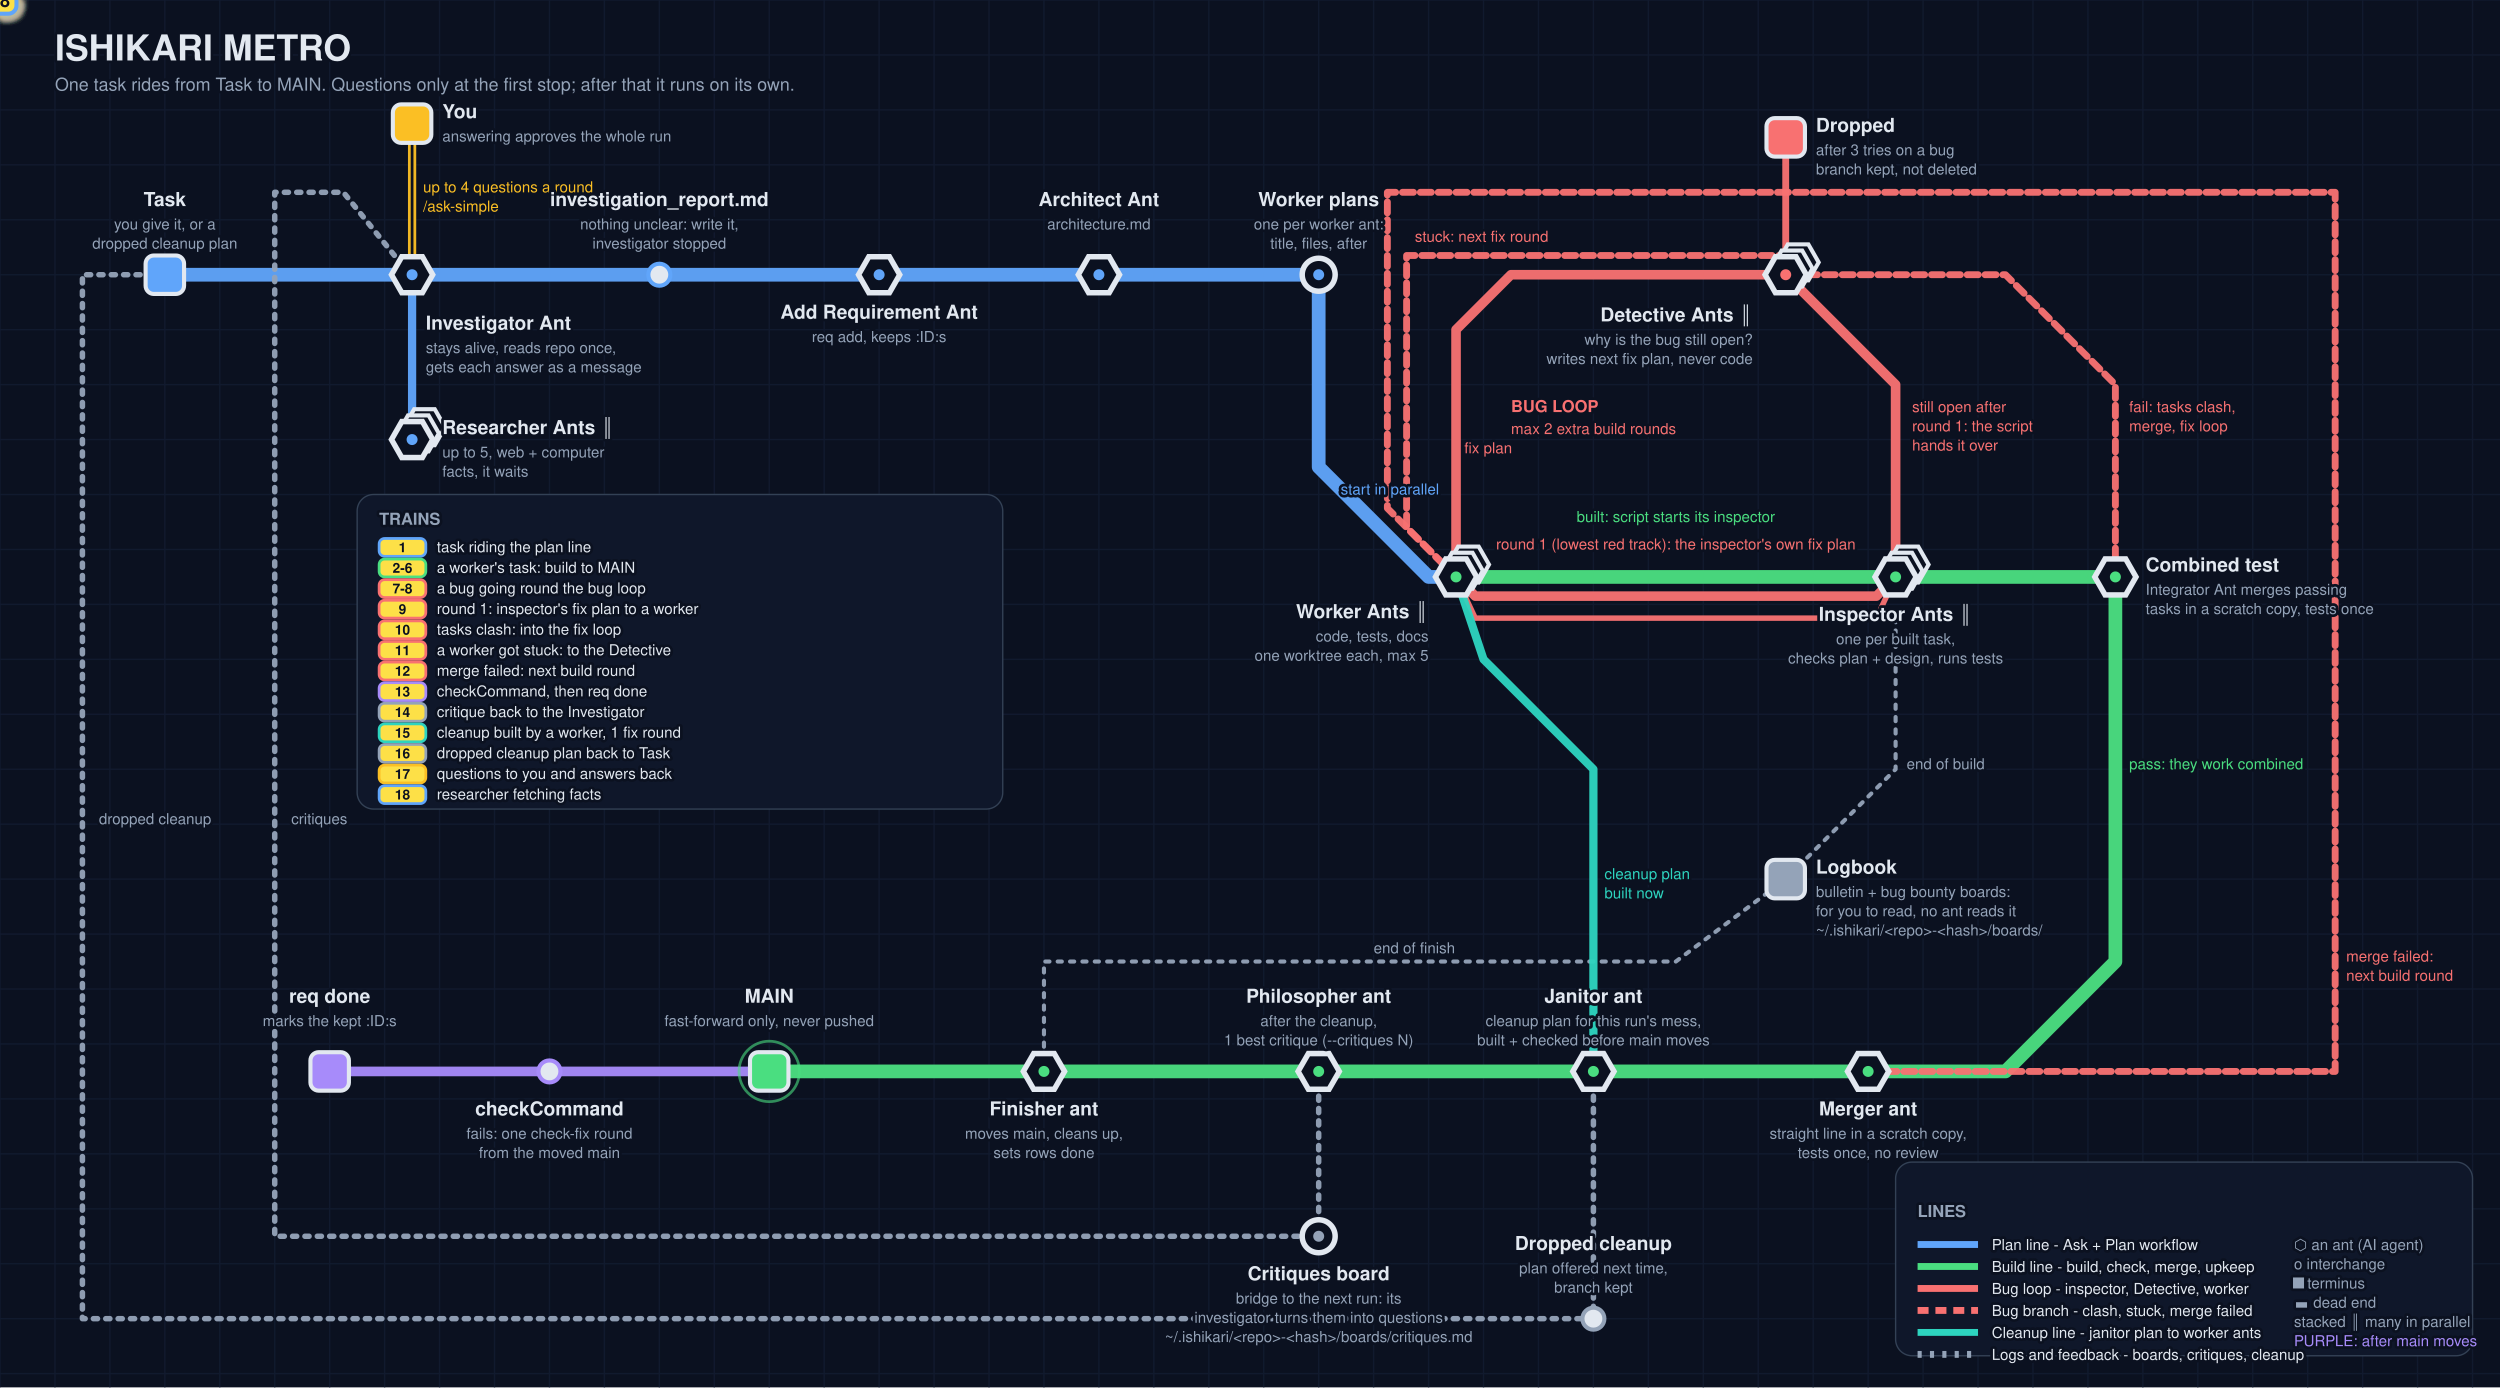
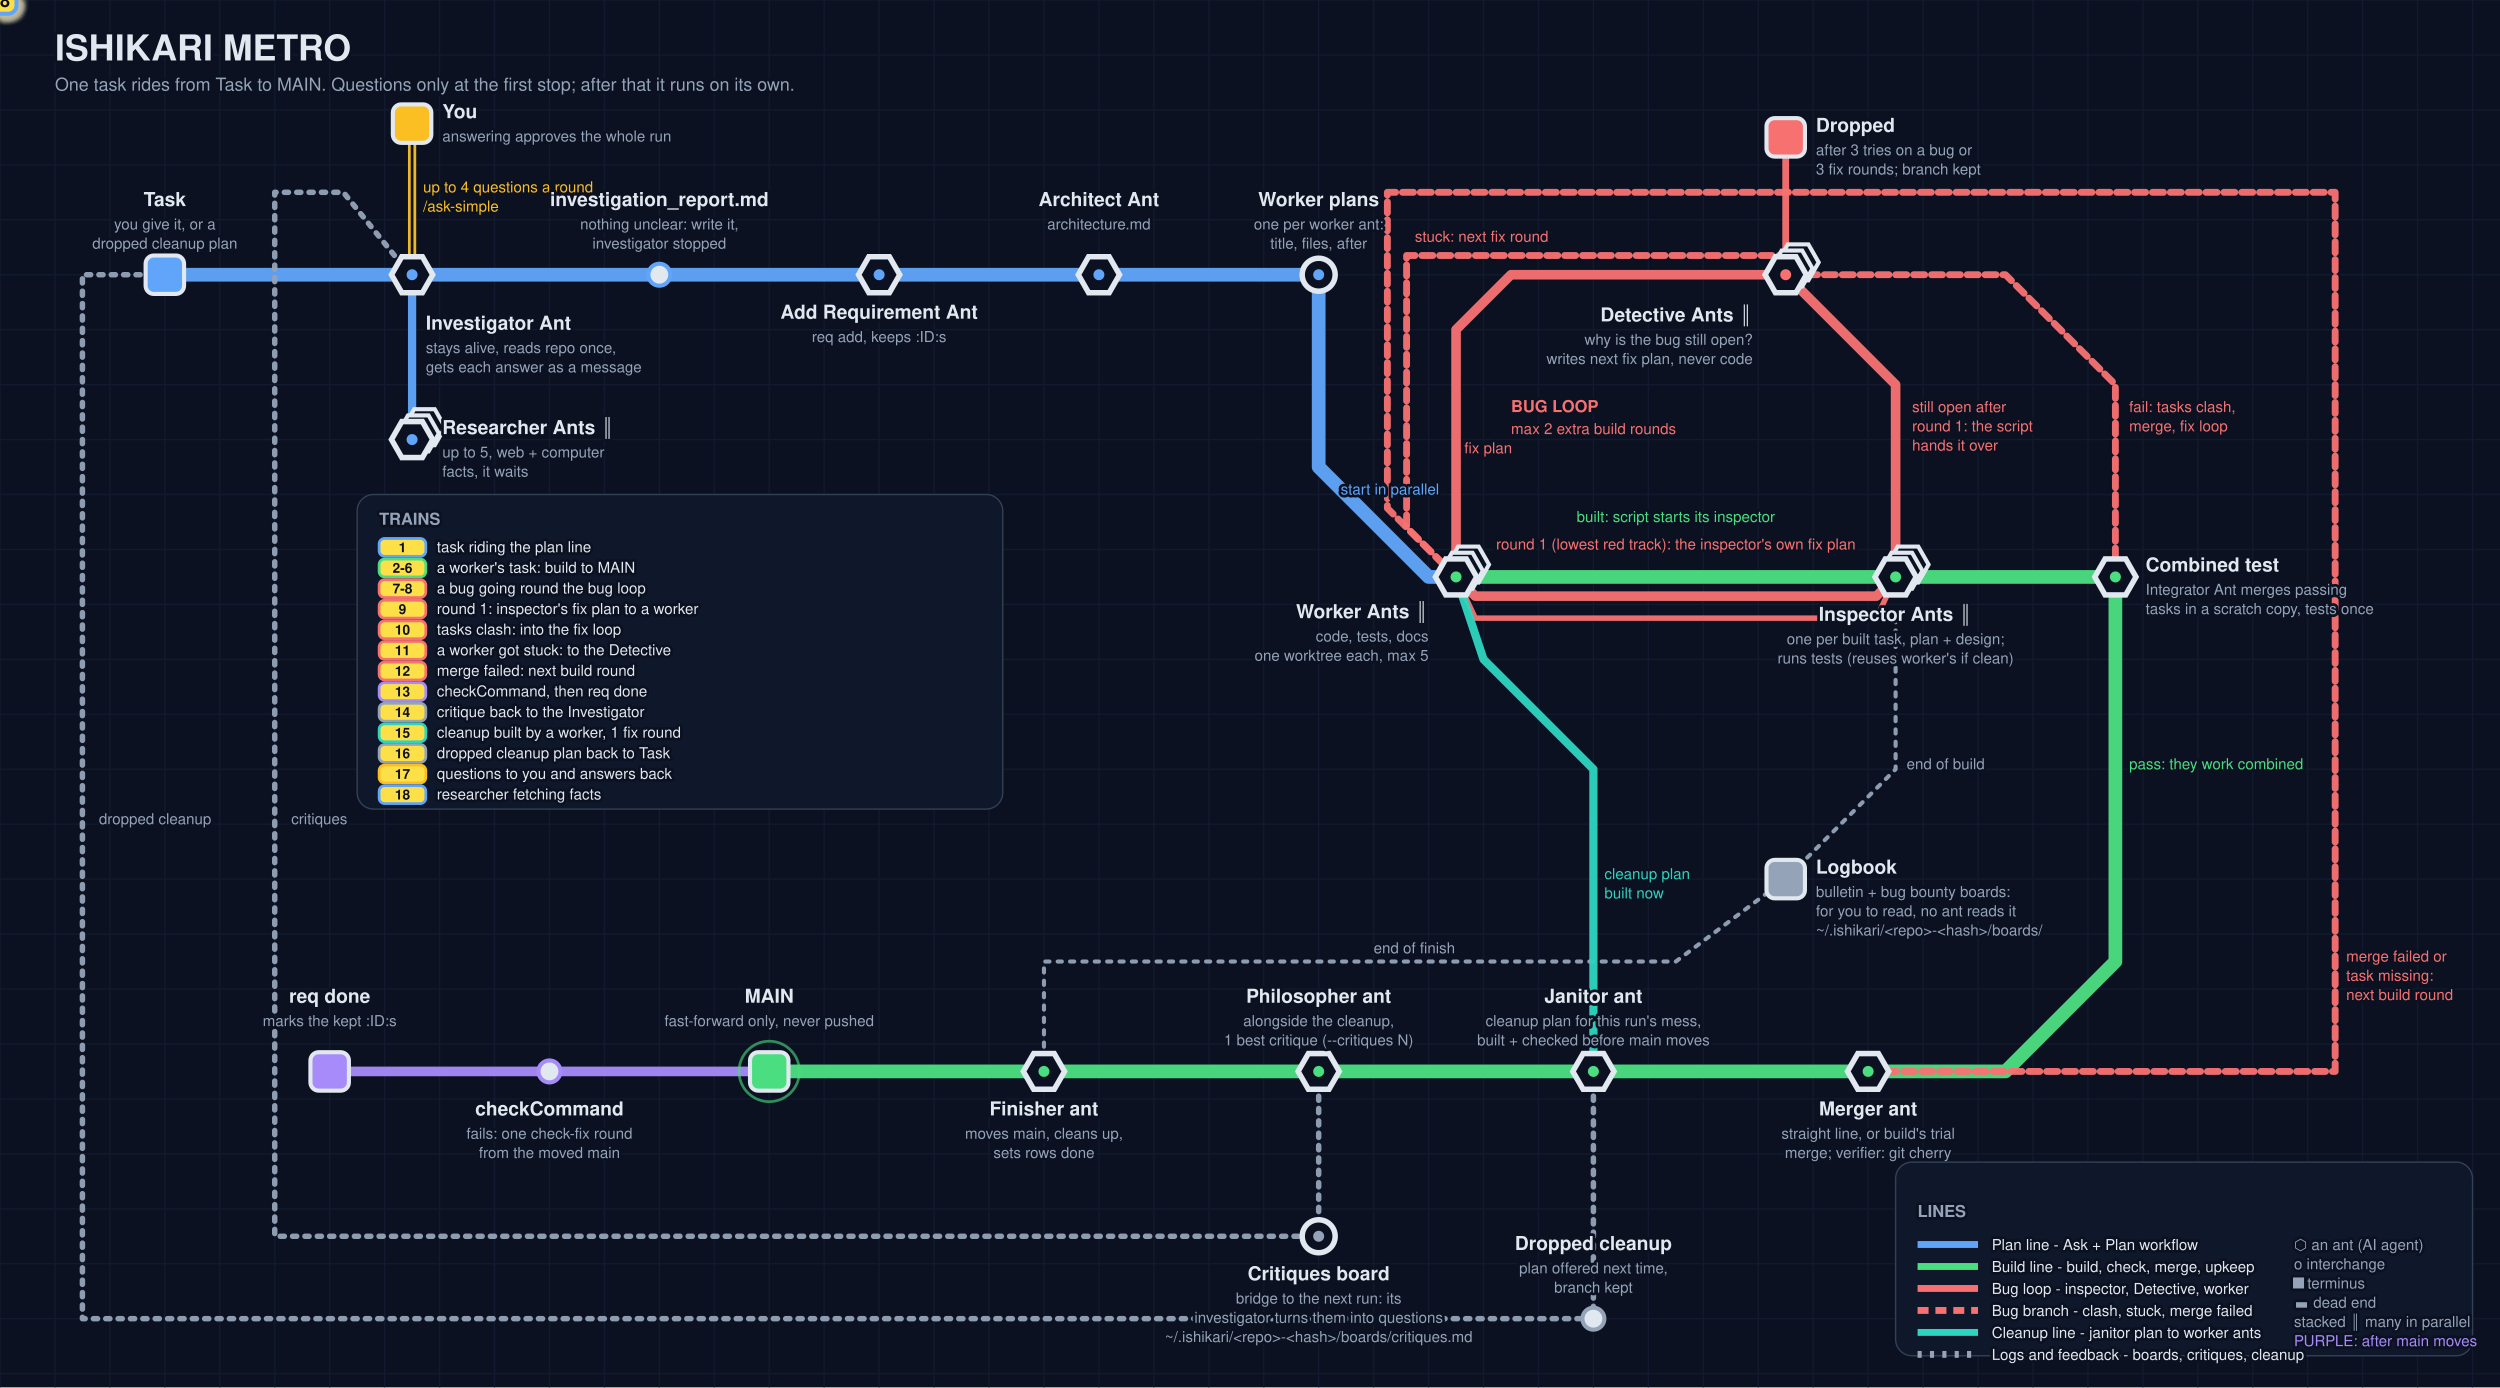
<svg xmlns="http://www.w3.org/2000/svg" viewBox="0 0 1820 1010" width="1820" height="1010" font-family="ui-sans-serif,-apple-system,Helvetica,Arial,sans-serif">
  <defs>
    <filter id="g" x="-100%" y="-100%" width="300%" height="300%">
      <feGaussianBlur stdDeviation="3" result="b" />
      <feMerge>
        <feMergeNode in="b" />
        <feMergeNode in="SourceGraphic" />
      </feMerge>
    </filter>
  </defs>
  <style>.h{paint-order:stroke;stroke:#0B1120;stroke-width:4px;stroke-linejoin:round}.flow{animation:f 1s linear infinite}@keyframes f{to{stroke-dashoffset:-18}}.pulse{animation:p 2s ease-in-out infinite}@keyframes p{50%{r:13px}}</style>
  <rect width="1820" height="1010" fill="#0B1120" />
  <line x1="0" y1="0" x2="0" y2="1010" stroke="#111A2E" stroke-width="1" />
  <line x1="40" y1="0" x2="40" y2="1010" stroke="#111A2E" stroke-width="1" />
  <line x1="80" y1="0" x2="80" y2="1010" stroke="#111A2E" stroke-width="1" />
  <line x1="120" y1="0" x2="120" y2="1010" stroke="#111A2E" stroke-width="1" />
  <line x1="160" y1="0" x2="160" y2="1010" stroke="#111A2E" stroke-width="1" />
  <line x1="200" y1="0" x2="200" y2="1010" stroke="#111A2E" stroke-width="1" />
  <line x1="240" y1="0" x2="240" y2="1010" stroke="#111A2E" stroke-width="1" />
  <line x1="280" y1="0" x2="280" y2="1010" stroke="#111A2E" stroke-width="1" />
  <line x1="320" y1="0" x2="320" y2="1010" stroke="#111A2E" stroke-width="1" />
  <line x1="360" y1="0" x2="360" y2="1010" stroke="#111A2E" stroke-width="1" />
  <line x1="400" y1="0" x2="400" y2="1010" stroke="#111A2E" stroke-width="1" />
  <line x1="440" y1="0" x2="440" y2="1010" stroke="#111A2E" stroke-width="1" />
  <line x1="480" y1="0" x2="480" y2="1010" stroke="#111A2E" stroke-width="1" />
  <line x1="520" y1="0" x2="520" y2="1010" stroke="#111A2E" stroke-width="1" />
  <line x1="560" y1="0" x2="560" y2="1010" stroke="#111A2E" stroke-width="1" />
  <line x1="600" y1="0" x2="600" y2="1010" stroke="#111A2E" stroke-width="1" />
  <line x1="640" y1="0" x2="640" y2="1010" stroke="#111A2E" stroke-width="1" />
  <line x1="680" y1="0" x2="680" y2="1010" stroke="#111A2E" stroke-width="1" />
  <line x1="720" y1="0" x2="720" y2="1010" stroke="#111A2E" stroke-width="1" />
  <line x1="760" y1="0" x2="760" y2="1010" stroke="#111A2E" stroke-width="1" />
  <line x1="800" y1="0" x2="800" y2="1010" stroke="#111A2E" stroke-width="1" />
  <line x1="840" y1="0" x2="840" y2="1010" stroke="#111A2E" stroke-width="1" />
  <line x1="880" y1="0" x2="880" y2="1010" stroke="#111A2E" stroke-width="1" />
  <line x1="920" y1="0" x2="920" y2="1010" stroke="#111A2E" stroke-width="1" />
  <line x1="960" y1="0" x2="960" y2="1010" stroke="#111A2E" stroke-width="1" />
  <line x1="1000" y1="0" x2="1000" y2="1010" stroke="#111A2E" stroke-width="1" />
  <line x1="1040" y1="0" x2="1040" y2="1010" stroke="#111A2E" stroke-width="1" />
  <line x1="1080" y1="0" x2="1080" y2="1010" stroke="#111A2E" stroke-width="1" />
  <line x1="1120" y1="0" x2="1120" y2="1010" stroke="#111A2E" stroke-width="1" />
  <line x1="1160" y1="0" x2="1160" y2="1010" stroke="#111A2E" stroke-width="1" />
  <line x1="1200" y1="0" x2="1200" y2="1010" stroke="#111A2E" stroke-width="1" />
  <line x1="1240" y1="0" x2="1240" y2="1010" stroke="#111A2E" stroke-width="1" />
  <line x1="1280" y1="0" x2="1280" y2="1010" stroke="#111A2E" stroke-width="1" />
  <line x1="1320" y1="0" x2="1320" y2="1010" stroke="#111A2E" stroke-width="1" />
  <line x1="1360" y1="0" x2="1360" y2="1010" stroke="#111A2E" stroke-width="1" />
  <line x1="1400" y1="0" x2="1400" y2="1010" stroke="#111A2E" stroke-width="1" />
  <line x1="1440" y1="0" x2="1440" y2="1010" stroke="#111A2E" stroke-width="1" />
  <line x1="1480" y1="0" x2="1480" y2="1010" stroke="#111A2E" stroke-width="1" />
  <line x1="1520" y1="0" x2="1520" y2="1010" stroke="#111A2E" stroke-width="1" />
  <line x1="1560" y1="0" x2="1560" y2="1010" stroke="#111A2E" stroke-width="1" />
  <line x1="1600" y1="0" x2="1600" y2="1010" stroke="#111A2E" stroke-width="1" />
  <line x1="1640" y1="0" x2="1640" y2="1010" stroke="#111A2E" stroke-width="1" />
  <line x1="1680" y1="0" x2="1680" y2="1010" stroke="#111A2E" stroke-width="1" />
  <line x1="1720" y1="0" x2="1720" y2="1010" stroke="#111A2E" stroke-width="1" />
  <line x1="1760" y1="0" x2="1760" y2="1010" stroke="#111A2E" stroke-width="1" />
  <line x1="1800" y1="0" x2="1800" y2="1010" stroke="#111A2E" stroke-width="1" />
  <line x1="0" y1="0" x2="1820" y2="0" stroke="#111A2E" stroke-width="1" />
  <line x1="0" y1="40" x2="1820" y2="40" stroke="#111A2E" stroke-width="1" />
  <line x1="0" y1="80" x2="1820" y2="80" stroke="#111A2E" stroke-width="1" />
  <line x1="0" y1="120" x2="1820" y2="120" stroke="#111A2E" stroke-width="1" />
  <line x1="0" y1="160" x2="1820" y2="160" stroke="#111A2E" stroke-width="1" />
  <line x1="0" y1="200" x2="1820" y2="200" stroke="#111A2E" stroke-width="1" />
  <line x1="0" y1="240" x2="1820" y2="240" stroke="#111A2E" stroke-width="1" />
  <line x1="0" y1="280" x2="1820" y2="280" stroke="#111A2E" stroke-width="1" />
  <line x1="0" y1="320" x2="1820" y2="320" stroke="#111A2E" stroke-width="1" />
  <line x1="0" y1="360" x2="1820" y2="360" stroke="#111A2E" stroke-width="1" />
  <line x1="0" y1="400" x2="1820" y2="400" stroke="#111A2E" stroke-width="1" />
  <line x1="0" y1="440" x2="1820" y2="440" stroke="#111A2E" stroke-width="1" />
  <line x1="0" y1="480" x2="1820" y2="480" stroke="#111A2E" stroke-width="1" />
  <line x1="0" y1="520" x2="1820" y2="520" stroke="#111A2E" stroke-width="1" />
  <line x1="0" y1="560" x2="1820" y2="560" stroke="#111A2E" stroke-width="1" />
  <line x1="0" y1="600" x2="1820" y2="600" stroke="#111A2E" stroke-width="1" />
  <line x1="0" y1="640" x2="1820" y2="640" stroke="#111A2E" stroke-width="1" />
  <line x1="0" y1="680" x2="1820" y2="680" stroke="#111A2E" stroke-width="1" />
  <line x1="0" y1="720" x2="1820" y2="720" stroke="#111A2E" stroke-width="1" />
  <line x1="0" y1="760" x2="1820" y2="760" stroke="#111A2E" stroke-width="1" />
  <line x1="0" y1="800" x2="1820" y2="800" stroke="#111A2E" stroke-width="1" />
  <line x1="0" y1="840" x2="1820" y2="840" stroke="#111A2E" stroke-width="1" />
  <line x1="0" y1="880" x2="1820" y2="880" stroke="#111A2E" stroke-width="1" />
  <line x1="0" y1="920" x2="1820" y2="920" stroke="#111A2E" stroke-width="1" />
  <line x1="0" y1="960" x2="1820" y2="960" stroke="#111A2E" stroke-width="1" />
  <line x1="0" y1="1000" x2="1820" y2="1000" stroke="#111A2E" stroke-width="1" />
  <text class="h" x="40" y="44" fill="#E2E8F0" font-size="26" text-anchor="start" font-weight="800">ISHIKARI METRO</text>
  <text class="h" x="40" y="66" fill="#94A3B8" font-size="13" text-anchor="start" font-weight="400">One task rides from Task to MAIN. Questions only at the first stop; after that it runs on its own.</text>
  <path id="L-plan" d="M120,200 L960,200 L960,340 L1040,420 L1060,420" fill="none" stroke="#60A5FA" stroke-width="10" stroke-linejoin="round" stroke-linecap="round" opacity="0.95" />
  <path id="L-ask" d="M300,90 L300,200" fill="none" stroke="#FBBF24" stroke-width="6" stroke-linejoin="round" stroke-linecap="round" opacity="0.95" />
  <path id="L-res" d="M300,200 L300,320" fill="none" stroke="#60A5FA" stroke-width="6" stroke-linejoin="round" stroke-linecap="round" opacity="0.95" />
  <path id="L-build" d="M1060,420 L1540,420 L1540,700 L1460,780 L560,780" fill="none" stroke="#4ADE80" stroke-width="10" stroke-linejoin="round" stroke-linecap="round" opacity="0.95" />
  <path id="L-ring" d="M1060,420 L1074,434 L1366,434 L1380,420 L1380,280 L1300,200 L1100,200 L1060,240 L1060,420" fill="none" stroke="#F87171" stroke-width="7" stroke-linejoin="round" stroke-linecap="round" opacity="0.95" />
  <path id="L-r1" d="M1380,420 L1366,450 L1074,450 L1060,420" fill="none" stroke="#F87171" stroke-width="4" stroke-linejoin="round" stroke-linecap="round" opacity="0.95" />
  <path id="L-clash" d="M1540,420 L1540,280 L1460,200 L1300,200" fill="none" stroke="#F87171" stroke-width="5" stroke-linejoin="round" stroke-linecap="round" stroke-dasharray="8 5" class="flow" opacity="0.95" />
  <path id="L-stuck" d="M1060,420 L1024,384 L1024,186 L1300,186" fill="none" stroke="#F87171" stroke-width="5" stroke-linejoin="round" stroke-linecap="round" stroke-dasharray="8 5" class="flow" opacity="0.95" />
  <path id="L-mfail" d="M1360,780 L1700,780 L1700,140 L1010,140 L1010,370 L1060,420" fill="none" stroke="#F87171" stroke-width="5" stroke-linejoin="round" stroke-linecap="round" stroke-dasharray="8 5" class="flow" opacity="0.95" />
  <path id="L-logA" d="M1380,450 L1380,560 L1300,640" fill="none" stroke="#94A3B8" stroke-width="3" stroke-linejoin="round" stroke-linecap="round" stroke-dasharray="3 6" class="flow" opacity="0.95" />
  <path id="L-logB" d="M760,780 L760,700 L1220,700 L1300,640" fill="none" stroke="#94A3B8" stroke-width="3" stroke-linejoin="round" stroke-linecap="round" stroke-dasharray="3 6" class="flow" opacity="0.95" />
  <path id="L-drop" d="M1300,200 L1300,100" fill="none" stroke="#F87171" stroke-width="5" stroke-linejoin="round" stroke-linecap="round" opacity="0.95" />
  <path id="L-check" d="M560,780 L240,780" fill="none" stroke="#A78BFA" stroke-width="7" stroke-linejoin="round" stroke-linecap="round" opacity="0.95" />
  <path id="L-crit" d="M960,780 L960,900 L200,900 L200,140 L250,140 L292,192" fill="none" stroke="#94A3B8" stroke-width="4" stroke-linejoin="round" stroke-linecap="round" stroke-dasharray="3 6" class="flow" opacity="0.95" />
  <path id="L-tidy" d="M1160,780 L1160,560 L1080,480 L1060,420" fill="none" stroke="#2DD4BF" stroke-width="6" stroke-linejoin="round" stroke-linecap="round" opacity="0.95" />
  <path id="L-clean" d="M1160,780 L1160,960 L60,960 L60,200 L120,200" fill="none" stroke="#94A3B8" stroke-width="4" stroke-linejoin="round" stroke-linecap="round" stroke-dasharray="3 6" class="flow" opacity="0.95" />
  <path d="M300,96 V194" stroke="#0B1120" stroke-width="2" />
  <path d="M1200,140 H1820" stroke="none" />
  <text class="h" x="1100" y="300" fill="#F87171" font-size="12" text-anchor="start" font-weight="800">BUG LOOP</text>
  <text class="h" x="1100" y="316" fill="#F87171" font-size="11" text-anchor="start" font-weight="400">max 2 extra build rounds</text>
  <text class="h" x="1030" y="176" fill="#F87171" font-size="11" text-anchor="start" font-weight="400">stuck: next fix round</text>
  <text class="h" x="1220" y="400" fill="#F87171" font-size="11" text-anchor="middle" font-weight="400">round 1 (lowest red track): the inspector's own fix plan</text>
  <text class="h" x="1550" y="300" fill="#F87171" font-size="11" text-anchor="start" font-weight="400">fail: tasks clash,</text>
  <text class="h" x="1550" y="314" fill="#F87171" font-size="11" text-anchor="start" font-weight="400">merge, fix loop</text>
  <text class="h" x="1392" y="300" fill="#F87171" font-size="11" text-anchor="start" font-weight="400">still open after</text>
  <text class="h" x="1392" y="314" fill="#F87171" font-size="11" text-anchor="start" font-weight="400">round 1: the script</text>
  <text class="h" x="1392" y="328" fill="#F87171" font-size="11" text-anchor="start" font-weight="400">hands it over</text>
-   <text class="h" x="1708" y="700" fill="#F87171" font-size="11" text-anchor="start" font-weight="400">merge failed:</text>
-   <text class="h" x="1708" y="714" fill="#F87171" font-size="11" text-anchor="start" font-weight="400">next build round</text>
+   <text class="h" x="1708" y="700" fill="#F87171" font-size="11" text-anchor="start" font-weight="400">merge failed or</text>
+   <text class="h" x="1708" y="714" fill="#F87171" font-size="11" text-anchor="start" font-weight="400">task missing:</text>
+   <text class="h" x="1708" y="728" fill="#F87171" font-size="11" text-anchor="start" font-weight="400">next build round</text>
  <text class="h" x="1220" y="380" fill="#4ADE80" font-size="11" text-anchor="middle" font-weight="400">built: script starts its inspector</text>
  <text class="h" x="1550" y="560" fill="#4ADE80" font-size="11" text-anchor="start" font-weight="400">pass: they work combined</text>
  <text class="h" x="1388" y="560" fill="#94A3B8" font-size="11" text-anchor="start" font-weight="400">end of build</text>
  <text class="h" x="1000" y="694" fill="#94A3B8" font-size="11" text-anchor="start" font-weight="400">end of finish</text>
  <text class="h" x="1066" y="330" fill="#F87171" font-size="11" text-anchor="start" font-weight="400">fix plan</text>
  <text class="h" x="976" y="360" fill="#60A5FA" font-size="11" text-anchor="start" font-weight="400">start in parallel</text>
  <text class="h" x="308" y="140" fill="#FBBF24" font-size="11" text-anchor="start" font-weight="400">up to 4 questions a round</text>
  <text class="h" x="308" y="154" fill="#FBBF24" font-size="11" text-anchor="start" font-weight="400">/ask-simple</text>
  <text class="h" x="212" y="600" fill="#94A3B8" font-size="11" text-anchor="start" font-weight="400">critiques</text>
  <text class="h" x="72" y="600" fill="#94A3B8" font-size="11" text-anchor="start" font-weight="400">dropped cleanup</text>
  <text class="h" x="1168" y="640" fill="#2DD4BF" font-size="11" text-anchor="start" font-weight="400">cleanup plan</text>
  <text class="h" x="1168" y="654" fill="#2DD4BF" font-size="11" text-anchor="start" font-weight="400">built now</text>
  <rect x="106" y="186" width="28" height="28" rx="6" fill="#60A5FA" stroke="#E2E8F0" stroke-width="3" />
  <text class="h" x="120" y="150" fill="#E2E8F0" font-size="14" text-anchor="middle" font-weight="700">Task</text>
  <text class="h" x="120" y="167" fill="#94A3B8" font-size="11" text-anchor="middle" font-weight="400">you give it, or a</text>
  <text class="h" x="120" y="181" fill="#94A3B8" font-size="11" text-anchor="middle" font-weight="400">dropped cleanup plan</text>
  <polygon points="285.0,200.0 292.5,186.9 307.5,186.9 315.0,200.0 307.5,213.1 292.5,213.1" fill="#0B1120" stroke="#E2E8F0" stroke-width="4" />
  <circle cx="300" cy="200" r="4" fill="#60A5FA" />
  <text class="h" x="310" y="240" fill="#E2E8F0" font-size="14" text-anchor="start" font-weight="700">Investigator Ant</text>
  <text class="h" x="310" y="257" fill="#94A3B8" font-size="11" text-anchor="start" font-weight="400">stays alive, reads repo once,</text>
  <text class="h" x="310" y="271" fill="#94A3B8" font-size="11" text-anchor="start" font-weight="400">gets each answer as a message</text>
  <rect x="286" y="76" width="28" height="28" rx="6" fill="#FBBF24" stroke="#E2E8F0" stroke-width="3" />
  <text class="h" x="322" y="86" fill="#E2E8F0" font-size="14" text-anchor="start" font-weight="700">You</text>
  <text class="h" x="322" y="103" fill="#94A3B8" font-size="11" text-anchor="start" font-weight="400">answering approves the whole run</text>
  <polygon points="294.0,311.0 301.5,297.9 316.5,297.9 324.0,311.0 316.5,324.1 301.5,324.1" fill="#0B1120" stroke="#E2E8F0" stroke-width="3" />
  <polygon points="289.5,315.5 297.0,302.4 312.0,302.4 319.5,315.5 312.0,328.6 297.0,328.6" fill="#0B1120" stroke="#E2E8F0" stroke-width="3" />
  <polygon points="285.0,320.0 292.5,306.9 307.5,306.9 315.0,320.0 307.5,333.1 292.5,333.1" fill="#0B1120" stroke="#E2E8F0" stroke-width="4" />
  <circle cx="300" cy="320" r="4" fill="#60A5FA" />
  <text class="h" x="322" y="316" fill="#E2E8F0" font-size="14" text-anchor="start" font-weight="700">Researcher Ants  ∥</text>
  <text class="h" x="322" y="333" fill="#94A3B8" font-size="11" text-anchor="start" font-weight="400">up to 5, web + computer</text>
  <text class="h" x="322" y="347" fill="#94A3B8" font-size="11" text-anchor="start" font-weight="400">facts, it waits</text>
  <circle cx="480" cy="200" r="8" fill="#E2E8F0" stroke="#60A5FA" stroke-width="3" />
  <text class="h" x="480" y="150" fill="#E2E8F0" font-size="14" text-anchor="middle" font-weight="700">investigation_report.md</text>
  <text class="h" x="480" y="167" fill="#94A3B8" font-size="11" text-anchor="middle" font-weight="400">nothing unclear: write it,</text>
  <text class="h" x="480" y="181" fill="#94A3B8" font-size="11" text-anchor="middle" font-weight="400">investigator stopped</text>
  <polygon points="625.0,200.0 632.5,186.9 647.5,186.9 655.0,200.0 647.5,213.1 632.5,213.1" fill="#0B1120" stroke="#E2E8F0" stroke-width="4" />
  <circle cx="640" cy="200" r="4" fill="#60A5FA" />
  <text class="h" x="640" y="232" fill="#E2E8F0" font-size="14" text-anchor="middle" font-weight="700">Add Requirement Ant</text>
  <text class="h" x="640" y="249" fill="#94A3B8" font-size="11" text-anchor="middle" font-weight="400">req add, keeps :ID:s</text>
  <polygon points="785.0,200.0 792.5,186.9 807.5,186.9 815.0,200.0 807.5,213.1 792.5,213.1" fill="#0B1120" stroke="#E2E8F0" stroke-width="4" />
  <circle cx="800" cy="200" r="4" fill="#60A5FA" />
  <text class="h" x="800" y="150" fill="#E2E8F0" font-size="14" text-anchor="middle" font-weight="700">Architect Ant</text>
  <text class="h" x="800" y="167" fill="#94A3B8" font-size="11" text-anchor="middle" font-weight="400">architecture.md</text>
  <circle cx="960" cy="200" r="12" fill="#0B1120" stroke="#E2E8F0" stroke-width="4" />
  <circle cx="960" cy="200" r="4" fill="#60A5FA" />
  <text class="h" x="960" y="150" fill="#E2E8F0" font-size="14" text-anchor="middle" font-weight="700">Worker plans</text>
  <text class="h" x="960" y="167" fill="#94A3B8" font-size="11" text-anchor="middle" font-weight="400">one per worker ant:</text>
  <text class="h" x="960" y="181" fill="#94A3B8" font-size="11" text-anchor="middle" font-weight="400">title, files, after</text>
  <polygon points="1054.0,411.0 1061.5,397.9 1076.5,397.9 1084.0,411.0 1076.5,424.1 1061.5,424.1" fill="#0B1120" stroke="#E2E8F0" stroke-width="3" />
  <polygon points="1049.5,415.5 1057.0,402.4 1072.0,402.4 1079.5,415.5 1072.0,428.6 1057.0,428.6" fill="#0B1120" stroke="#E2E8F0" stroke-width="3" />
  <polygon points="1045.0,420.0 1052.5,406.9 1067.5,406.9 1075.0,420.0 1067.5,433.1 1052.5,433.1" fill="#0B1120" stroke="#E2E8F0" stroke-width="4" />
  <circle cx="1060" cy="420" r="4" fill="#4ADE80" />
  <text class="h" x="1040" y="450" fill="#E2E8F0" font-size="14" text-anchor="end" font-weight="700">Worker Ants  ∥</text>
  <text class="h" x="1040" y="467" fill="#94A3B8" font-size="11" text-anchor="end" font-weight="400">code, tests, docs</text>
  <text class="h" x="1040" y="481" fill="#94A3B8" font-size="11" text-anchor="end" font-weight="400">one worktree each, max 5</text>
  <polygon points="1374.0,411.0 1381.5,397.9 1396.5,397.9 1404.0,411.0 1396.5,424.1 1381.5,424.1" fill="#0B1120" stroke="#E2E8F0" stroke-width="3" />
  <polygon points="1369.5,415.5 1377.0,402.4 1392.0,402.4 1399.5,415.5 1392.0,428.6 1377.0,428.6" fill="#0B1120" stroke="#E2E8F0" stroke-width="3" />
  <polygon points="1365.0,420.0 1372.5,406.9 1387.5,406.9 1395.0,420.0 1387.5,433.1 1372.5,433.1" fill="#0B1120" stroke="#E2E8F0" stroke-width="4" />
  <circle cx="1380" cy="420" r="4" fill="#4ADE80" />
  <text class="h" x="1380" y="452" fill="#E2E8F0" font-size="14" text-anchor="middle" font-weight="700">Inspector Ants  ∥</text>
-   <text class="h" x="1380" y="469" fill="#94A3B8" font-size="11" text-anchor="middle" font-weight="400">one per built task,</text>
-   <text class="h" x="1380" y="483" fill="#94A3B8" font-size="11" text-anchor="middle" font-weight="400">checks plan + design, runs tests</text>
+   <text class="h" x="1380" y="469" fill="#94A3B8" font-size="11" text-anchor="middle" font-weight="400">one per built task, plan + design;</text>
+   <text class="h" x="1380" y="483" fill="#94A3B8" font-size="11" text-anchor="middle" font-weight="400">runs tests (reuses worker's if clean)</text>
  <polygon points="1525.0,420.0 1532.5,406.9 1547.5,406.9 1555.0,420.0 1547.5,433.1 1532.5,433.1" fill="#0B1120" stroke="#E2E8F0" stroke-width="4" />
  <circle cx="1540" cy="420" r="4" fill="#4ADE80" />
  <text class="h" x="1562" y="416" fill="#E2E8F0" font-size="14" text-anchor="start" font-weight="700">Combined test</text>
  <text class="h" x="1562" y="433" fill="#94A3B8" font-size="11" text-anchor="start" font-weight="400">Integrator Ant merges passing</text>
  <text class="h" x="1562" y="447" fill="#94A3B8" font-size="11" text-anchor="start" font-weight="400">tasks in a scratch copy, tests once</text>
  <rect x="1286" y="626" width="28" height="28" rx="6" fill="#94A3B8" stroke="#E2E8F0" stroke-width="3" />
  <text class="h" x="1322" y="636" fill="#E2E8F0" font-size="14" text-anchor="start" font-weight="700">Logbook</text>
  <text class="h" x="1322" y="653" fill="#94A3B8" font-size="11" text-anchor="start" font-weight="400">bulletin + bug bounty boards:</text>
  <text class="h" x="1322" y="667" fill="#94A3B8" font-size="11" text-anchor="start" font-weight="400">for you to read, no ant reads it</text>
  <text class="h" x="1322" y="681" fill="#94A3B8" font-size="11" text-anchor="start" font-weight="400">~/.ishikari/&lt;repo&gt;-&lt;hash&gt;/boards/</text>
  <polygon points="1294.0,191.0 1301.5,177.9 1316.5,177.9 1324.0,191.0 1316.5,204.1 1301.5,204.1" fill="#0B1120" stroke="#E2E8F0" stroke-width="3" />
  <polygon points="1289.5,195.5 1297.0,182.4 1312.0,182.4 1319.5,195.5 1312.0,208.6 1297.0,208.6" fill="#0B1120" stroke="#E2E8F0" stroke-width="3" />
  <polygon points="1285.0,200.0 1292.5,186.9 1307.5,186.9 1315.0,200.0 1307.5,213.1 1292.5,213.1" fill="#0B1120" stroke="#E2E8F0" stroke-width="4" />
  <circle cx="1300" cy="200" r="4" fill="#F87171" />
  <text class="h" x="1276" y="234" fill="#E2E8F0" font-size="14" text-anchor="end" font-weight="700">Detective Ants  ∥</text>
  <text class="h" x="1276" y="251" fill="#94A3B8" font-size="11" text-anchor="end" font-weight="400">why is the bug still open?</text>
  <text class="h" x="1276" y="265" fill="#94A3B8" font-size="11" text-anchor="end" font-weight="400">writes next fix plan, never code</text>
  <rect x="1286" y="86" width="28" height="28" rx="6" fill="#F87171" stroke="#E2E8F0" stroke-width="3" />
  <text class="h" x="1322" y="96" fill="#E2E8F0" font-size="14" text-anchor="start" font-weight="700">Dropped</text>
-   <text class="h" x="1322" y="113" fill="#94A3B8" font-size="11" text-anchor="start" font-weight="400">after 3 tries on a bug</text>
-   <text class="h" x="1322" y="127" fill="#94A3B8" font-size="11" text-anchor="start" font-weight="400">branch kept, not deleted</text>
+   <text class="h" x="1322" y="113" fill="#94A3B8" font-size="11" text-anchor="start" font-weight="400">after 3 tries on a bug or</text>
+   <text class="h" x="1322" y="127" fill="#94A3B8" font-size="11" text-anchor="start" font-weight="400">3 fix rounds; branch kept</text>
  <polygon points="1345.0,780.0 1352.5,767.0 1367.5,767.0 1375.0,780.0 1367.5,793.0 1352.5,793.0" fill="#0B1120" stroke="#E2E8F0" stroke-width="4" />
  <circle cx="1360" cy="780" r="4" fill="#4ADE80" />
  <text class="h" x="1360" y="812" fill="#E2E8F0" font-size="14" text-anchor="middle" font-weight="700">Merger ant</text>
-   <text class="h" x="1360" y="829" fill="#94A3B8" font-size="11" text-anchor="middle" font-weight="400">straight line in a scratch copy,</text>
-   <text class="h" x="1360" y="843" fill="#94A3B8" font-size="11" text-anchor="middle" font-weight="400">tests once, no review</text>
+   <text class="h" x="1360" y="829" fill="#94A3B8" font-size="11" text-anchor="middle" font-weight="400">straight line, or build's trial</text>
+   <text class="h" x="1360" y="843" fill="#94A3B8" font-size="11" text-anchor="middle" font-weight="400">merge; verifier: git cherry</text>
  <polygon points="1145.0,780.0 1152.5,767.0 1167.5,767.0 1175.0,780.0 1167.5,793.0 1152.5,793.0" fill="#0B1120" stroke="#E2E8F0" stroke-width="4" />
  <circle cx="1160" cy="780" r="4" fill="#4ADE80" />
  <text class="h" x="1160" y="730" fill="#E2E8F0" font-size="14" text-anchor="middle" font-weight="700">Janitor ant</text>
  <text class="h" x="1160" y="747" fill="#94A3B8" font-size="11" text-anchor="middle" font-weight="400">cleanup plan for this run's mess,</text>
  <text class="h" x="1160" y="761" fill="#94A3B8" font-size="11" text-anchor="middle" font-weight="400">built + checked before main moves</text>
  <polygon points="945.0,780.0 952.5,767.0 967.5,767.0 975.0,780.0 967.5,793.0 952.5,793.0" fill="#0B1120" stroke="#E2E8F0" stroke-width="4" />
  <circle cx="960" cy="780" r="4" fill="#4ADE80" />
  <text class="h" x="960" y="730" fill="#E2E8F0" font-size="14" text-anchor="middle" font-weight="700">Philosopher ant</text>
-   <text class="h" x="960" y="747" fill="#94A3B8" font-size="11" text-anchor="middle" font-weight="400">after the cleanup,</text>
+   <text class="h" x="960" y="747" fill="#94A3B8" font-size="11" text-anchor="middle" font-weight="400">alongside the cleanup,</text>
  <text class="h" x="960" y="761" fill="#94A3B8" font-size="11" text-anchor="middle" font-weight="400">1 best critique (--critiques N)</text>
  <polygon points="745.0,780.0 752.5,767.0 767.5,767.0 775.0,780.0 767.5,793.0 752.5,793.0" fill="#0B1120" stroke="#E2E8F0" stroke-width="4" />
  <circle cx="760" cy="780" r="4" fill="#4ADE80" />
  <text class="h" x="760" y="812" fill="#E2E8F0" font-size="14" text-anchor="middle" font-weight="700">Finisher ant</text>
  <text class="h" x="760" y="829" fill="#94A3B8" font-size="11" text-anchor="middle" font-weight="400">moves main, cleans up,</text>
  <text class="h" x="760" y="843" fill="#94A3B8" font-size="11" text-anchor="middle" font-weight="400">sets rows done</text>
  <rect x="546" y="766" width="28" height="28" rx="6" fill="#4ADE80" stroke="#E2E8F0" stroke-width="3" />
  <text class="h" x="560" y="730" fill="#E2E8F0" font-size="14" text-anchor="middle" font-weight="700">MAIN</text>
  <text class="h" x="560" y="747" fill="#94A3B8" font-size="11" text-anchor="middle" font-weight="400">fast-forward only, never pushed</text>
  <circle cx="400" cy="780" r="8" fill="#E2E8F0" stroke="#A78BFA" stroke-width="3" />
  <text class="h" x="400" y="812" fill="#E2E8F0" font-size="14" text-anchor="middle" font-weight="700">checkCommand</text>
  <text class="h" x="400" y="829" fill="#94A3B8" font-size="11" text-anchor="middle" font-weight="400">fails: one check-fix round</text>
  <text class="h" x="400" y="843" fill="#94A3B8" font-size="11" text-anchor="middle" font-weight="400">from the moved main</text>
  <rect x="226" y="766" width="28" height="28" rx="6" fill="#A78BFA" stroke="#E2E8F0" stroke-width="3" />
  <text class="h" x="240" y="730" fill="#E2E8F0" font-size="14" text-anchor="middle" font-weight="700">req done</text>
  <text class="h" x="240" y="747" fill="#94A3B8" font-size="11" text-anchor="middle" font-weight="400">marks the kept :ID:s</text>
  <circle cx="960" cy="900" r="12" fill="#0B1120" stroke="#E2E8F0" stroke-width="4" />
  <circle cx="960" cy="900" r="4" fill="#94A3B8" />
  <text class="h" x="960" y="932" fill="#E2E8F0" font-size="14" text-anchor="middle" font-weight="700">Critiques board</text>
  <text class="h" x="960" y="949" fill="#94A3B8" font-size="11" text-anchor="middle" font-weight="400">bridge to the next run: its</text>
  <text class="h" x="960" y="963" fill="#94A3B8" font-size="11" text-anchor="middle" font-weight="400">investigator turns them into questions</text>
  <text class="h" x="960" y="977" fill="#94A3B8" font-size="11" text-anchor="middle" font-weight="400">~/.ishikari/&lt;repo&gt;-&lt;hash&gt;/boards/critiques.md</text>
  <circle cx="1160" cy="960" r="8" fill="#E2E8F0" stroke="#94A3B8" stroke-width="3" />
  <text class="h" x="1160" y="910" fill="#E2E8F0" font-size="14" text-anchor="middle" font-weight="700">Dropped cleanup</text>
  <text class="h" x="1160" y="927" fill="#94A3B8" font-size="11" text-anchor="middle" font-weight="400">plan offered next time,</text>
  <text class="h" x="1160" y="941" fill="#94A3B8" font-size="11" text-anchor="middle" font-weight="400">branch kept</text>
  <g filter="url(#g)">
    <rect x="-12" y="-10" width="24" height="20" rx="6" fill="#FDE047" stroke="#60A5FA" stroke-width="3" />
    <text y="5" font-size="13" font-weight="800" fill="#0B1120" text-anchor="middle">1</text>
    <animateMotion dur="18s" begin="0.00s" repeatCount="indefinite">
      <mpath href="#L-plan" />
    </animateMotion>
  </g>
  <g filter="url(#g)">
    <rect x="-12" y="-10" width="24" height="20" rx="6" fill="#FDE047" stroke="#4ADE80" stroke-width="3" />
    <text y="5" font-size="13" font-weight="800" fill="#0B1120" text-anchor="middle">2</text>
    <animateMotion dur="28s" begin="0.00s" repeatCount="indefinite">
      <mpath href="#L-build" />
    </animateMotion>
  </g>
  <g filter="url(#g)">
    <rect x="-12" y="-10" width="24" height="20" rx="6" fill="#FDE047" stroke="#4ADE80" stroke-width="3" />
    <text y="5" font-size="13" font-weight="800" fill="#0B1120" text-anchor="middle">3</text>
    <animateMotion dur="28s" begin="-5.60s" repeatCount="indefinite">
      <mpath href="#L-build" />
    </animateMotion>
  </g>
  <g filter="url(#g)">
    <rect x="-12" y="-10" width="24" height="20" rx="6" fill="#FDE047" stroke="#4ADE80" stroke-width="3" />
    <text y="5" font-size="13" font-weight="800" fill="#0B1120" text-anchor="middle">4</text>
    <animateMotion dur="28s" begin="-11.20s" repeatCount="indefinite">
      <mpath href="#L-build" />
    </animateMotion>
  </g>
  <g filter="url(#g)">
    <rect x="-12" y="-10" width="24" height="20" rx="6" fill="#FDE047" stroke="#4ADE80" stroke-width="3" />
    <text y="5" font-size="13" font-weight="800" fill="#0B1120" text-anchor="middle">5</text>
    <animateMotion dur="28s" begin="-16.80s" repeatCount="indefinite">
      <mpath href="#L-build" />
    </animateMotion>
  </g>
  <g filter="url(#g)">
    <rect x="-12" y="-10" width="24" height="20" rx="6" fill="#FDE047" stroke="#4ADE80" stroke-width="3" />
    <text y="5" font-size="13" font-weight="800" fill="#0B1120" text-anchor="middle">6</text>
    <animateMotion dur="28s" begin="-22.40s" repeatCount="indefinite">
      <mpath href="#L-build" />
    </animateMotion>
  </g>
  <g filter="url(#g)">
    <rect x="-12" y="-10" width="24" height="20" rx="6" fill="#FDE047" stroke="#F87171" stroke-width="3" />
    <text y="5" font-size="13" font-weight="800" fill="#0B1120" text-anchor="middle">7</text>
    <animateMotion dur="24s" begin="0.00s" repeatCount="indefinite">
      <mpath href="#L-ring" />
    </animateMotion>
  </g>
  <g filter="url(#g)">
    <rect x="-12" y="-10" width="24" height="20" rx="6" fill="#FDE047" stroke="#F87171" stroke-width="3" />
    <text y="5" font-size="13" font-weight="800" fill="#0B1120" text-anchor="middle">8</text>
    <animateMotion dur="24s" begin="-12.00s" repeatCount="indefinite">
      <mpath href="#L-ring" />
    </animateMotion>
  </g>
  <g filter="url(#g)">
    <rect x="-12" y="-10" width="24" height="20" rx="6" fill="#FDE047" stroke="#F87171" stroke-width="3" />
    <text y="5" font-size="13" font-weight="800" fill="#0B1120" text-anchor="middle">9</text>
    <animateMotion dur="10s" begin="0.00s" repeatCount="indefinite">
      <mpath href="#L-r1" />
    </animateMotion>
  </g>
  <g filter="url(#g)">
    <rect x="-12" y="-10" width="24" height="20" rx="6" fill="#FDE047" stroke="#F87171" stroke-width="3" />
    <text y="5" font-size="13" font-weight="800" fill="#0B1120" text-anchor="middle">10</text>
    <animateMotion dur="10s" begin="0.00s" repeatCount="indefinite">
      <mpath href="#L-clash" />
    </animateMotion>
  </g>
  <g filter="url(#g)">
    <rect x="-12" y="-10" width="24" height="20" rx="6" fill="#FDE047" stroke="#F87171" stroke-width="3" />
    <text y="5" font-size="13" font-weight="800" fill="#0B1120" text-anchor="middle">11</text>
    <animateMotion dur="10s" begin="0.00s" repeatCount="indefinite">
      <mpath href="#L-stuck" />
    </animateMotion>
  </g>
  <g filter="url(#g)">
    <rect x="-12" y="-10" width="24" height="20" rx="6" fill="#FDE047" stroke="#F87171" stroke-width="3" />
    <text y="5" font-size="13" font-weight="800" fill="#0B1120" text-anchor="middle">12</text>
    <animateMotion dur="18s" begin="0.00s" repeatCount="indefinite">
      <mpath href="#L-mfail" />
    </animateMotion>
  </g>
  <g filter="url(#g)">
    <rect x="-12" y="-10" width="24" height="20" rx="6" fill="#FDE047" stroke="#A78BFA" stroke-width="3" />
    <text y="5" font-size="13" font-weight="800" fill="#0B1120" text-anchor="middle">13</text>
    <animateMotion dur="8s" begin="0.00s" repeatCount="indefinite">
      <mpath href="#L-check" />
    </animateMotion>
  </g>
  <g filter="url(#g)">
    <rect x="-12" y="-10" width="24" height="20" rx="6" fill="#FDE047" stroke="#94A3B8" stroke-width="3" />
    <text y="5" font-size="13" font-weight="800" fill="#0B1120" text-anchor="middle">14</text>
    <animateMotion dur="20s" begin="0.00s" repeatCount="indefinite">
      <mpath href="#L-crit" />
    </animateMotion>
  </g>
  <g filter="url(#g)">
    <rect x="-12" y="-10" width="24" height="20" rx="6" fill="#FDE047" stroke="#2DD4BF" stroke-width="3" />
    <text y="5" font-size="13" font-weight="800" fill="#0B1120" text-anchor="middle">15</text>
    <animateMotion dur="12s" begin="0.00s" repeatCount="indefinite">
      <mpath href="#L-tidy" />
    </animateMotion>
  </g>
  <g filter="url(#g)">
    <rect x="-12" y="-10" width="24" height="20" rx="6" fill="#FDE047" stroke="#94A3B8" stroke-width="3" />
    <text y="5" font-size="13" font-weight="800" fill="#0B1120" text-anchor="middle">16</text>
    <animateMotion dur="24s" begin="0.00s" repeatCount="indefinite">
      <mpath href="#L-clean" />
    </animateMotion>
  </g>
  <g filter="url(#g)">
    <rect x="-12" y="-10" width="24" height="20" rx="6" fill="#FDE047" stroke="#FBBF24" stroke-width="3" />
    <text y="5" font-size="13" font-weight="800" fill="#0B1120" text-anchor="middle">17</text>
    <animateMotion dur="6s" begin="0s" repeatCount="indefinite" keyPoints="0;1;0" keyTimes="0;0.5;1" calcMode="linear">
      <mpath href="#L-ask" />
    </animateMotion>
  </g>
  <g filter="url(#g)">
    <rect x="-12" y="-10" width="24" height="20" rx="6" fill="#FDE047" stroke="#60A5FA" stroke-width="3" />
    <text y="5" font-size="13" font-weight="800" fill="#0B1120" text-anchor="middle">18</text>
    <animateMotion dur="5s" begin="0s" repeatCount="indefinite" keyPoints="0;1;0" keyTimes="0;0.5;1" calcMode="linear">
      <mpath href="#L-res" />
    </animateMotion>
  </g>
  <circle class="pulse" cx="560" cy="780" r="22" fill="none" stroke="#4ADE80" stroke-width="2" opacity="0.6" />
  <rect x="1380" y="846" width="420" height="141" rx="12" fill="#0F172A" stroke="#334155" />
  <text class="h" x="1396" y="886" fill="#94A3B8" font-size="12" text-anchor="start" font-weight="800">LINES</text>
  <line x1="1396" y1="906" x2="1440" y2="906" stroke="#60A5FA" stroke-width="5" />
  <text class="h" x="1450" y="910" fill="#E2E8F0" font-size="11" text-anchor="start" font-weight="400">Plan line - Ask + Plan workflow</text>
  <line x1="1396" y1="922" x2="1440" y2="922" stroke="#4ADE80" stroke-width="5" />
  <text class="h" x="1450" y="926" fill="#E2E8F0" font-size="11" text-anchor="start" font-weight="400">Build line - build, check, merge, upkeep</text>
  <line x1="1396" y1="938" x2="1440" y2="938" stroke="#F87171" stroke-width="5" />
  <text class="h" x="1450" y="942" fill="#E2E8F0" font-size="11" text-anchor="start" font-weight="400">Bug loop - inspector, Detective, worker</text>
  <line x1="1396" y1="954" x2="1440" y2="954" stroke="#F87171" stroke-width="5" stroke-dasharray="8 5" />
  <text class="h" x="1450" y="958" fill="#E2E8F0" font-size="11" text-anchor="start" font-weight="400">Bug branch - clash, stuck, merge failed</text>
  <line x1="1396" y1="970" x2="1440" y2="970" stroke="#2DD4BF" stroke-width="5" />
  <text class="h" x="1450" y="974" fill="#E2E8F0" font-size="11" text-anchor="start" font-weight="400">Cleanup line - janitor plan to worker ants</text>
  <line x1="1396" y1="986" x2="1440" y2="986" stroke="#94A3B8" stroke-width="5" stroke-dasharray="3 6" />
  <text class="h" x="1450" y="990" fill="#E2E8F0" font-size="11" text-anchor="start" font-weight="400">Logs and feedback - boards, critiques, cleanup</text>
  <text class="h" x="1670" y="910" fill="#94A3B8" font-size="11" text-anchor="start" font-weight="400">⬡  an ant (AI agent)</text>
  <text class="h" x="1670" y="924" fill="#94A3B8" font-size="11" text-anchor="start" font-weight="400">o  interchange</text>
  <text class="h" x="1670" y="938" fill="#94A3B8" font-size="11" text-anchor="start" font-weight="400">■  terminus</text>
  <text class="h" x="1670" y="952" fill="#94A3B8" font-size="11" text-anchor="start" font-weight="400">▬  dead end</text>
  <text class="h" x="1670" y="980" fill="#A78BFA" font-size="11" text-anchor="start" font-weight="400">PURPLE: after main moves</text>
  <text class="h" x="1670" y="966" fill="#94A3B8" font-size="11" text-anchor="start" font-weight="400">stacked ∥  many in parallel</text>
  <rect x="260" y="360" width="470" height="229" rx="12" fill="#0F172A" stroke="#334155" />
  <text class="h" x="276" y="382" fill="#94A3B8" font-size="12" text-anchor="start" font-weight="800">TRAINS</text>
  <rect x="276" y="392" width="34" height="13" rx="4" fill="#FDE047" stroke="#60A5FA" stroke-width="2" />
  <text x="293" y="402" font-size="10" font-weight="800" fill="#0B1120" text-anchor="middle">1</text>
  <text class="h" x="318" y="402" fill="#E2E8F0" font-size="11" text-anchor="start" font-weight="400">task riding the plan line</text>
  <rect x="276" y="407" width="34" height="13" rx="4" fill="#FDE047" stroke="#4ADE80" stroke-width="2" />
  <text x="293" y="417" font-size="10" font-weight="800" fill="#0B1120" text-anchor="middle">2-6</text>
  <text class="h" x="318" y="417" fill="#E2E8F0" font-size="11" text-anchor="start" font-weight="400">a worker's task: build to MAIN</text>
  <rect x="276" y="422" width="34" height="13" rx="4" fill="#FDE047" stroke="#F87171" stroke-width="2" />
  <text x="293" y="432" font-size="10" font-weight="800" fill="#0B1120" text-anchor="middle">7-8</text>
  <text class="h" x="318" y="432" fill="#E2E8F0" font-size="11" text-anchor="start" font-weight="400">a bug going round the bug loop</text>
  <rect x="276" y="437" width="34" height="13" rx="4" fill="#FDE047" stroke="#F87171" stroke-width="2" />
  <text x="293" y="447" font-size="10" font-weight="800" fill="#0B1120" text-anchor="middle">9</text>
  <text class="h" x="318" y="447" fill="#E2E8F0" font-size="11" text-anchor="start" font-weight="400">round 1: inspector's fix plan to a worker</text>
  <rect x="276" y="452" width="34" height="13" rx="4" fill="#FDE047" stroke="#F87171" stroke-width="2" />
  <text x="293" y="462" font-size="10" font-weight="800" fill="#0B1120" text-anchor="middle">10</text>
  <text class="h" x="318" y="462" fill="#E2E8F0" font-size="11" text-anchor="start" font-weight="400">tasks clash: into the fix loop</text>
  <rect x="276" y="467" width="34" height="13" rx="4" fill="#FDE047" stroke="#F87171" stroke-width="2" />
  <text x="293" y="477" font-size="10" font-weight="800" fill="#0B1120" text-anchor="middle">11</text>
  <text class="h" x="318" y="477" fill="#E2E8F0" font-size="11" text-anchor="start" font-weight="400">a worker got stuck: to the Detective</text>
  <rect x="276" y="482" width="34" height="13" rx="4" fill="#FDE047" stroke="#F87171" stroke-width="2" />
  <text x="293" y="492" font-size="10" font-weight="800" fill="#0B1120" text-anchor="middle">12</text>
  <text class="h" x="318" y="492" fill="#E2E8F0" font-size="11" text-anchor="start" font-weight="400">merge failed: next build round</text>
  <rect x="276" y="497" width="34" height="13" rx="4" fill="#FDE047" stroke="#A78BFA" stroke-width="2" />
  <text x="293" y="507" font-size="10" font-weight="800" fill="#0B1120" text-anchor="middle">13</text>
  <text class="h" x="318" y="507" fill="#E2E8F0" font-size="11" text-anchor="start" font-weight="400">checkCommand, then req done</text>
  <rect x="276" y="512" width="34" height="13" rx="4" fill="#FDE047" stroke="#94A3B8" stroke-width="2" />
  <text x="293" y="522" font-size="10" font-weight="800" fill="#0B1120" text-anchor="middle">14</text>
  <text class="h" x="318" y="522" fill="#E2E8F0" font-size="11" text-anchor="start" font-weight="400">critique back to the Investigator</text>
  <rect x="276" y="527" width="34" height="13" rx="4" fill="#FDE047" stroke="#2DD4BF" stroke-width="2" />
  <text x="293" y="537" font-size="10" font-weight="800" fill="#0B1120" text-anchor="middle">15</text>
  <text class="h" x="318" y="537" fill="#E2E8F0" font-size="11" text-anchor="start" font-weight="400">cleanup built by a worker, 1 fix round</text>
  <rect x="276" y="542" width="34" height="13" rx="4" fill="#FDE047" stroke="#94A3B8" stroke-width="2" />
  <text x="293" y="552" font-size="10" font-weight="800" fill="#0B1120" text-anchor="middle">16</text>
  <text class="h" x="318" y="552" fill="#E2E8F0" font-size="11" text-anchor="start" font-weight="400">dropped cleanup plan back to Task</text>
  <rect x="276" y="557" width="34" height="13" rx="4" fill="#FDE047" stroke="#FBBF24" stroke-width="2" />
  <text x="293" y="567" font-size="10" font-weight="800" fill="#0B1120" text-anchor="middle">17</text>
  <text class="h" x="318" y="567" fill="#E2E8F0" font-size="11" text-anchor="start" font-weight="400">questions to you and answers back</text>
  <rect x="276" y="572" width="34" height="13" rx="4" fill="#FDE047" stroke="#60A5FA" stroke-width="2" />
  <text x="293" y="582" font-size="10" font-weight="800" fill="#0B1120" text-anchor="middle">18</text>
  <text class="h" x="318" y="582" fill="#E2E8F0" font-size="11" text-anchor="start" font-weight="400">researcher fetching facts</text>
</svg>
